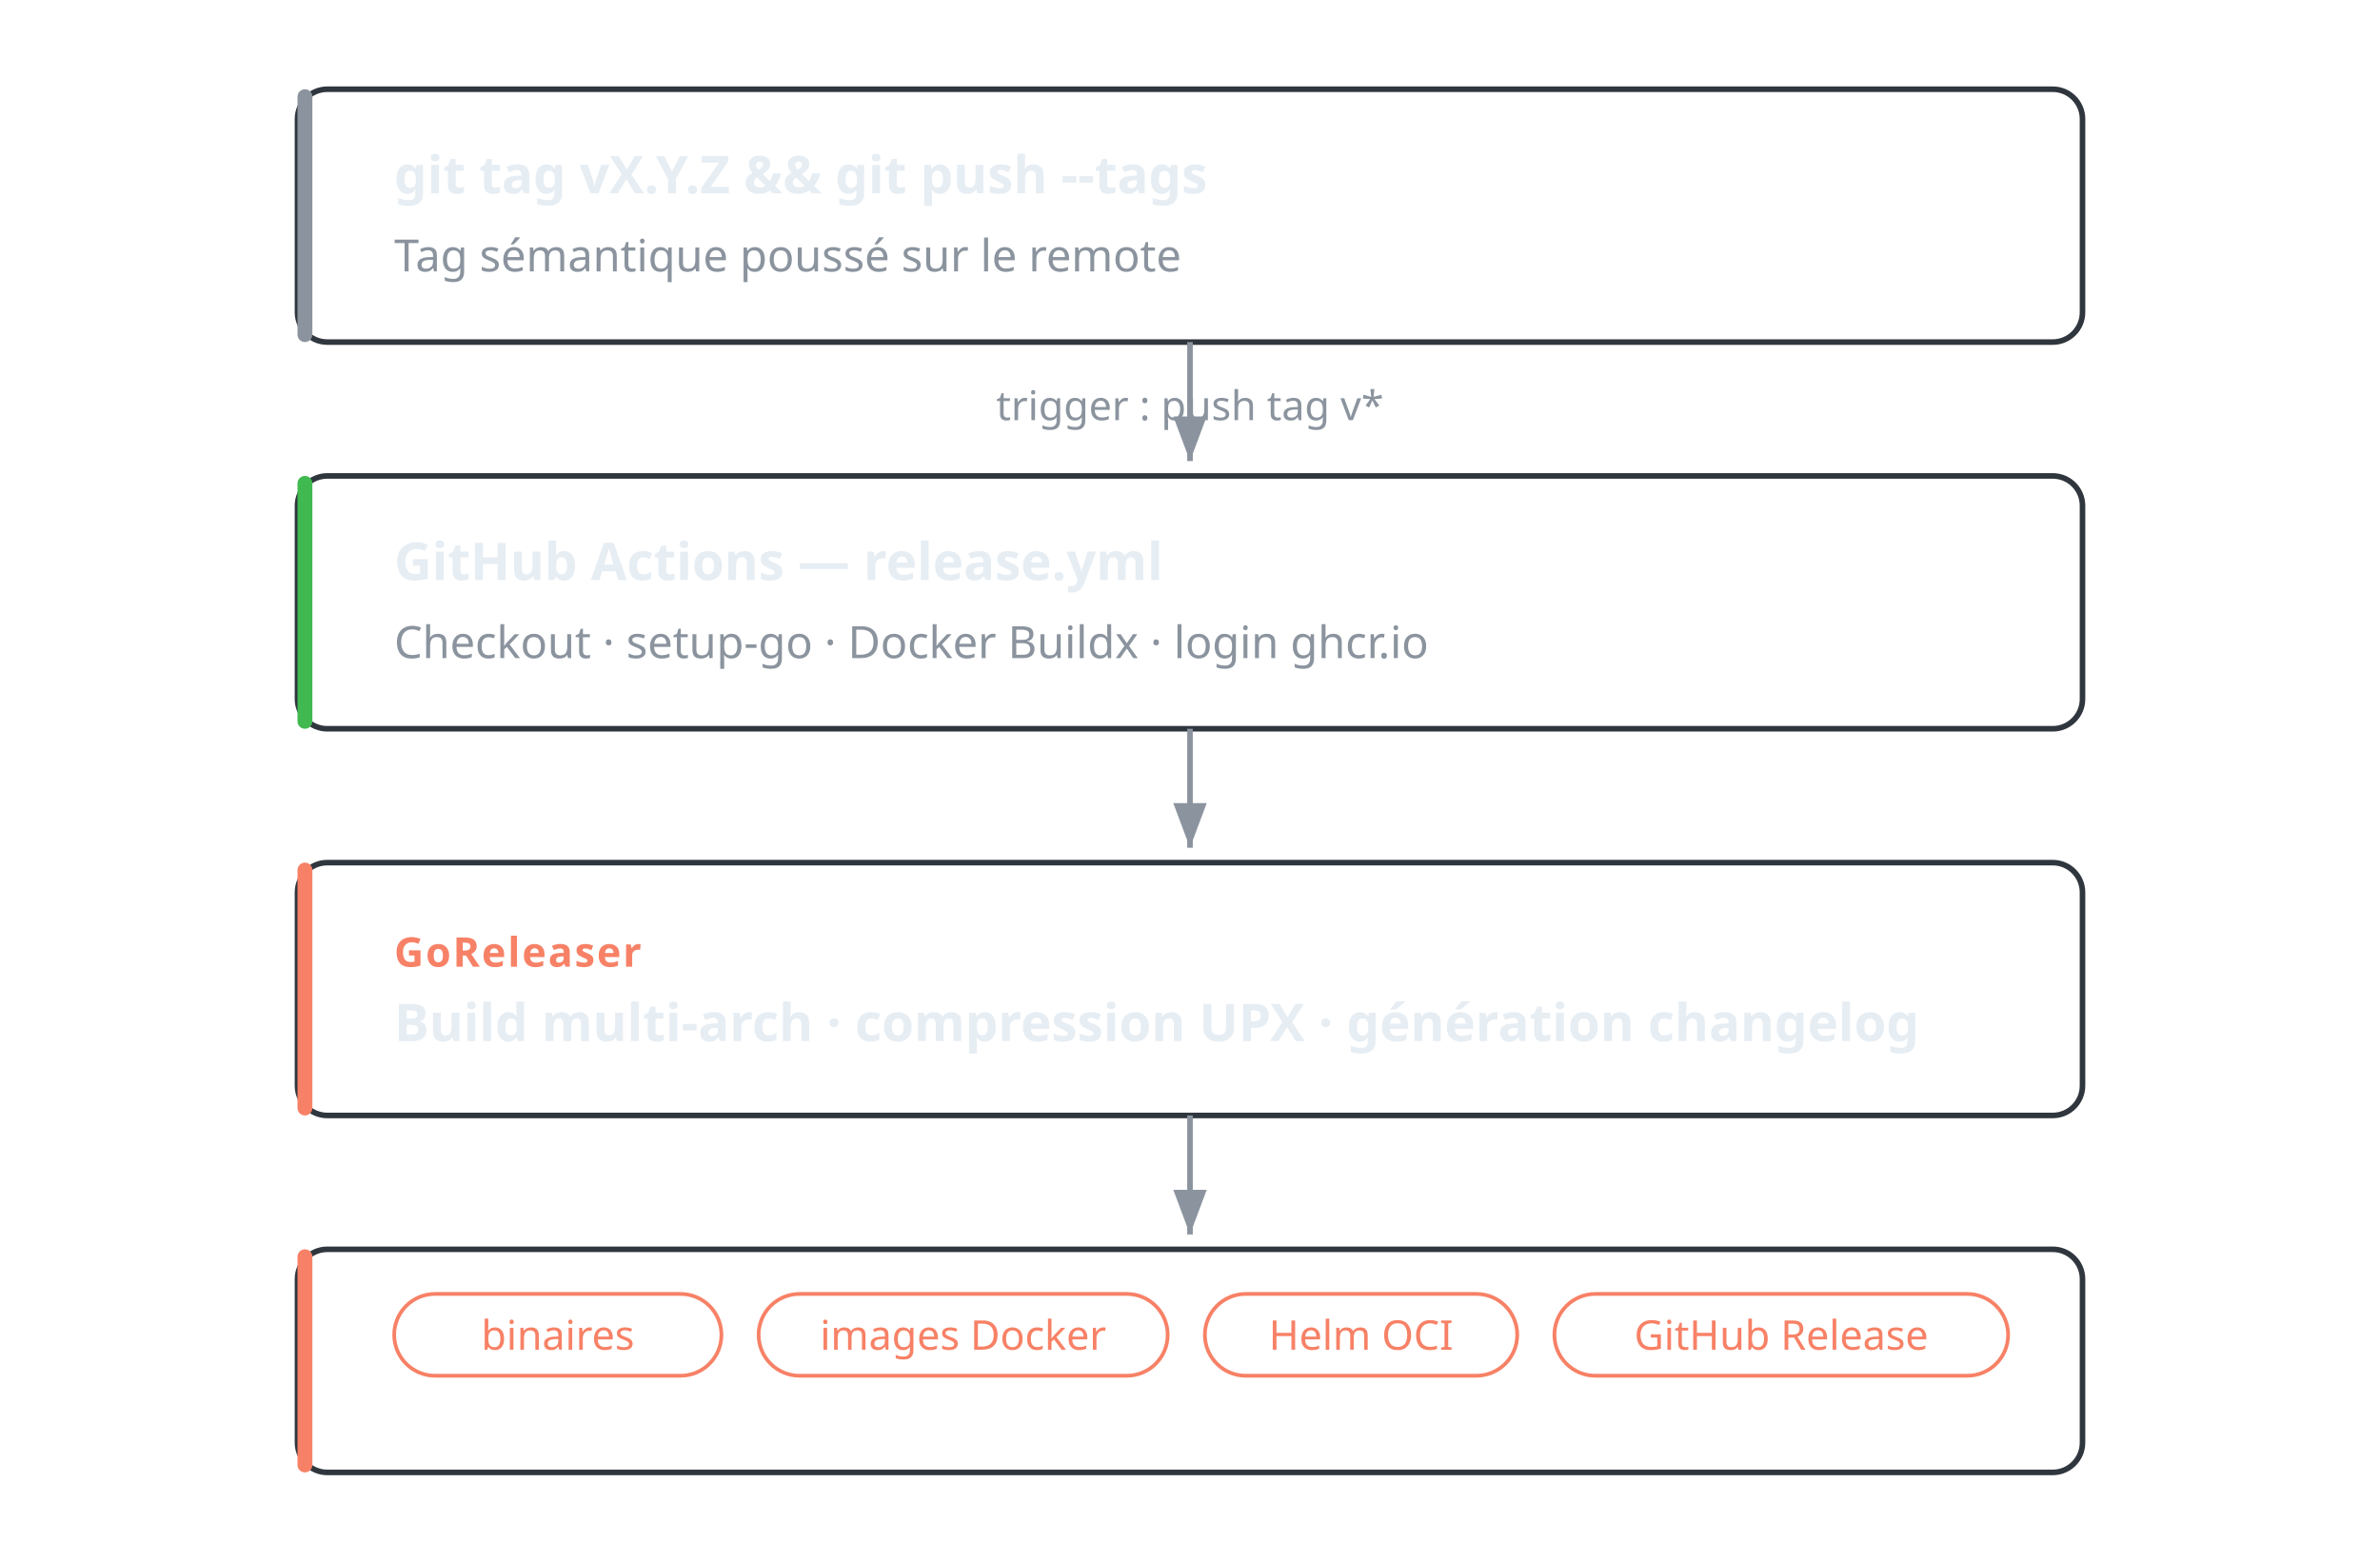
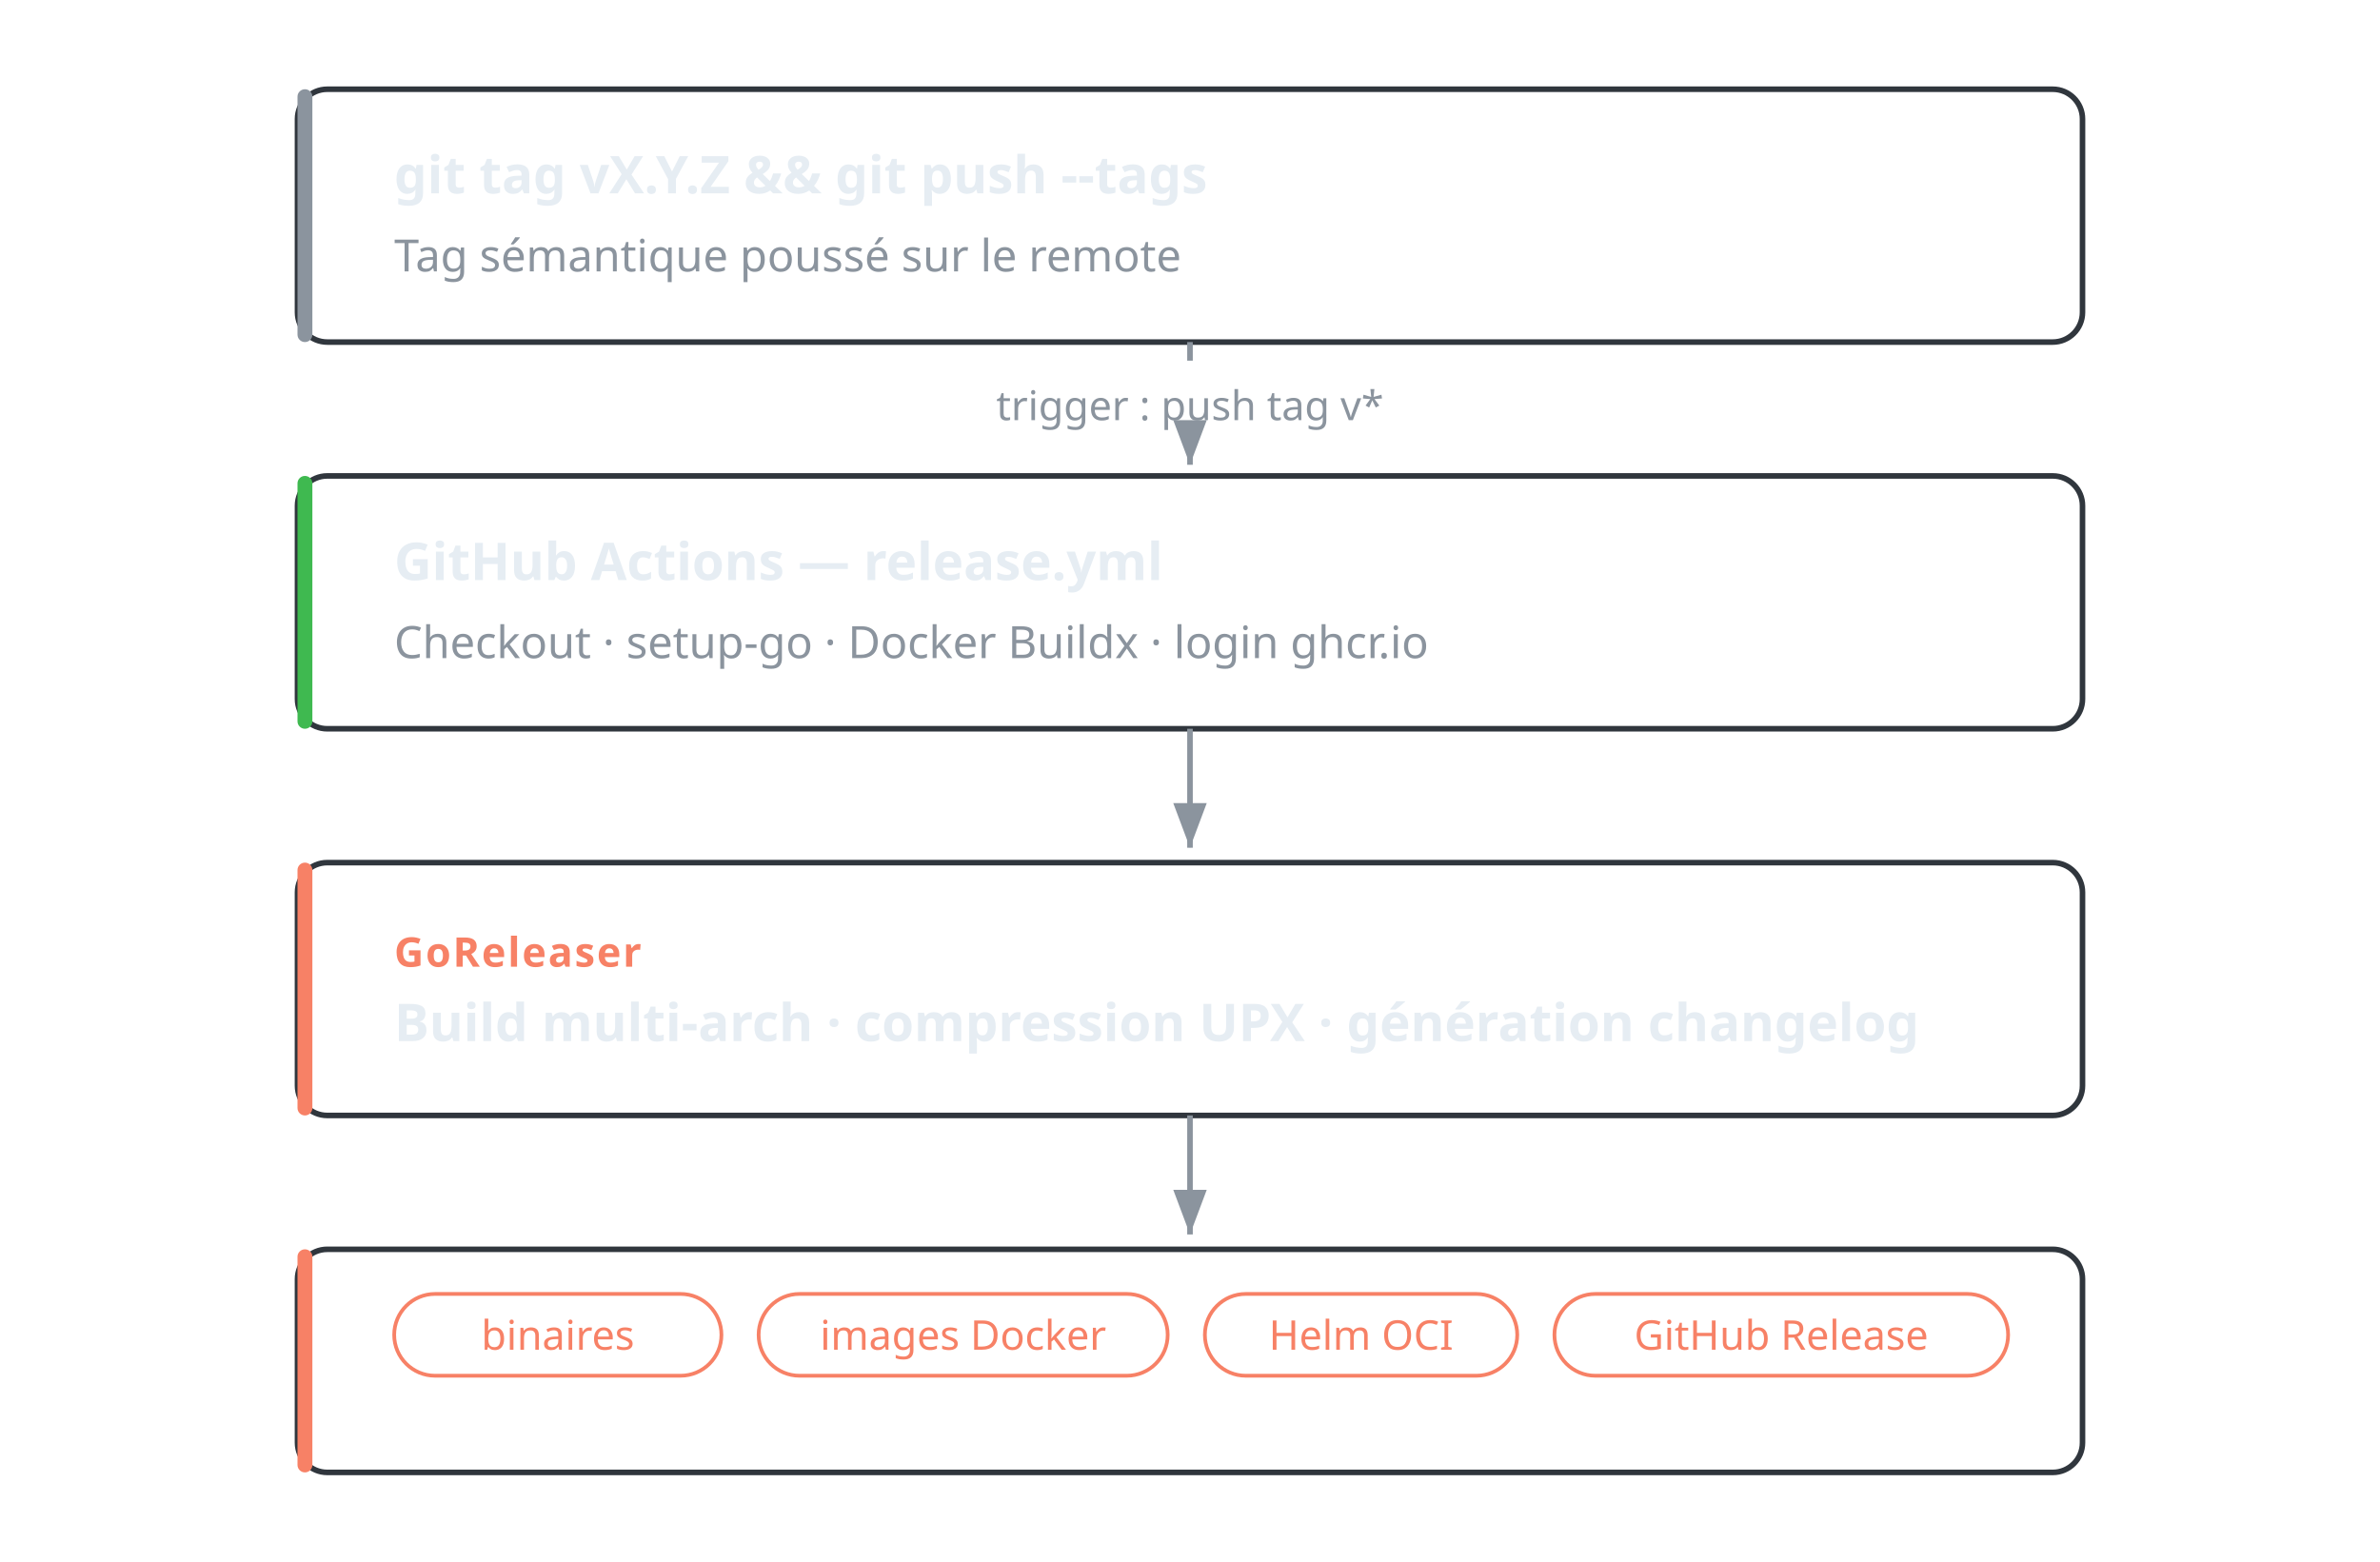
<svg xmlns="http://www.w3.org/2000/svg" width="640" height="420" viewBox="0 0 640 420" font-family="'Segoe UI', system-ui, -apple-system, BlinkMacSystemFont, sans-serif">
  <defs>
    <marker id="arr" markerWidth="8" markerHeight="6" refX="8" refY="3" orient="auto">
      <polygon points="0 0, 8 3, 0 6" fill="#8b949e" />
    </marker>
  </defs>
  <rect x="80" y="24" width="480" height="68" fill="none" rx="8" stroke="#30363d" stroke-width="1.5" />
  <rect x="80" y="24" width="4" height="68" fill="#8b949e" rx="2" />
  <text x="106" y="52" font-size="14" fill="#e6edf3" font-weight="600">git tag vX.Y.Z &amp;&amp; git push --tags</text>
  <text x="106" y="73" font-size="12" fill="#8b949e">Tag sémantique poussé sur le remote</text>
-   <line x1="320" y1="92" x2="320" y2="124" stroke="#8b949e" stroke-width="1.5" marker-end="url(#arr)" />
-   <rect x="192" y="99" width="256" height="20" fill="none" rx="4" />
+   <line x1="320" y1="92" x2="320" y2="97" stroke="#8b949e" stroke-width="1.5" />
  <text x="320" y="113" font-size="11" fill="#8b949e" text-anchor="middle">trigger : push tag v*</text>
+   <line x1="320" y1="120" x2="320" y2="125" stroke="#8b949e" stroke-width="1.5" marker-end="url(#arr)" />
  <rect x="80" y="128" width="480" height="68" fill="none" rx="8" stroke="#30363d" stroke-width="1.5" />
  <rect x="80" y="128" width="4" height="68" fill="#3fb950" rx="2" />
  <text x="106" y="156" font-size="14" fill="#e6edf3" font-weight="600">GitHub Actions — release.yml</text>
  <text x="106" y="177" font-size="12" fill="#8b949e">Checkout · setup-go · Docker Buildx · login ghcr.io</text>
  <line x1="320" y1="196" x2="320" y2="228" stroke="#8b949e" stroke-width="1.5" marker-end="url(#arr)" />
  <rect x="80" y="232" width="480" height="68" fill="none" rx="8" stroke="#30363d" stroke-width="1.5" />
  <rect x="80" y="232" width="4" height="68" fill="#f78166" rx="2" />
  <text x="106" y="260" font-size="11" fill="#f78166" font-weight="700" letter-spacing="0.5">GoReleaser</text>
  <text x="106" y="280" font-size="14" fill="#e6edf3" font-weight="600">Build multi-arch · compression UPX · génération changelog</text>
  <line x1="320" y1="300" x2="320" y2="332" stroke="#8b949e" stroke-width="1.5" marker-end="url(#arr)" />
  <rect x="80" y="336" width="480" height="60" fill="none" rx="8" stroke="#30363d" stroke-width="1.5" />
  <rect x="80" y="336" width="4" height="60" fill="#f78166" rx="2" />
  <rect x="106" y="348" width="88" height="22" fill="none" rx="11" stroke="#f78166" stroke-width="1" />
  <text x="150" y="363" font-size="11" fill="#f78166" text-anchor="middle">binaires</text>
  <rect x="204" y="348" width="110" height="22" fill="none" rx="11" stroke="#f78166" stroke-width="1" />
  <text x="259" y="363" font-size="11" fill="#f78166" text-anchor="middle">images Docker</text>
  <rect x="324" y="348" width="84" height="22" fill="none" rx="11" stroke="#f78166" stroke-width="1" />
  <text x="366" y="363" font-size="11" fill="#f78166" text-anchor="middle">Helm OCI</text>
  <rect x="418" y="348" width="122" height="22" fill="none" rx="11" stroke="#f78166" stroke-width="1" />
  <text x="479" y="363" font-size="11" fill="#f78166" text-anchor="middle">GitHub Release</text>
</svg>
